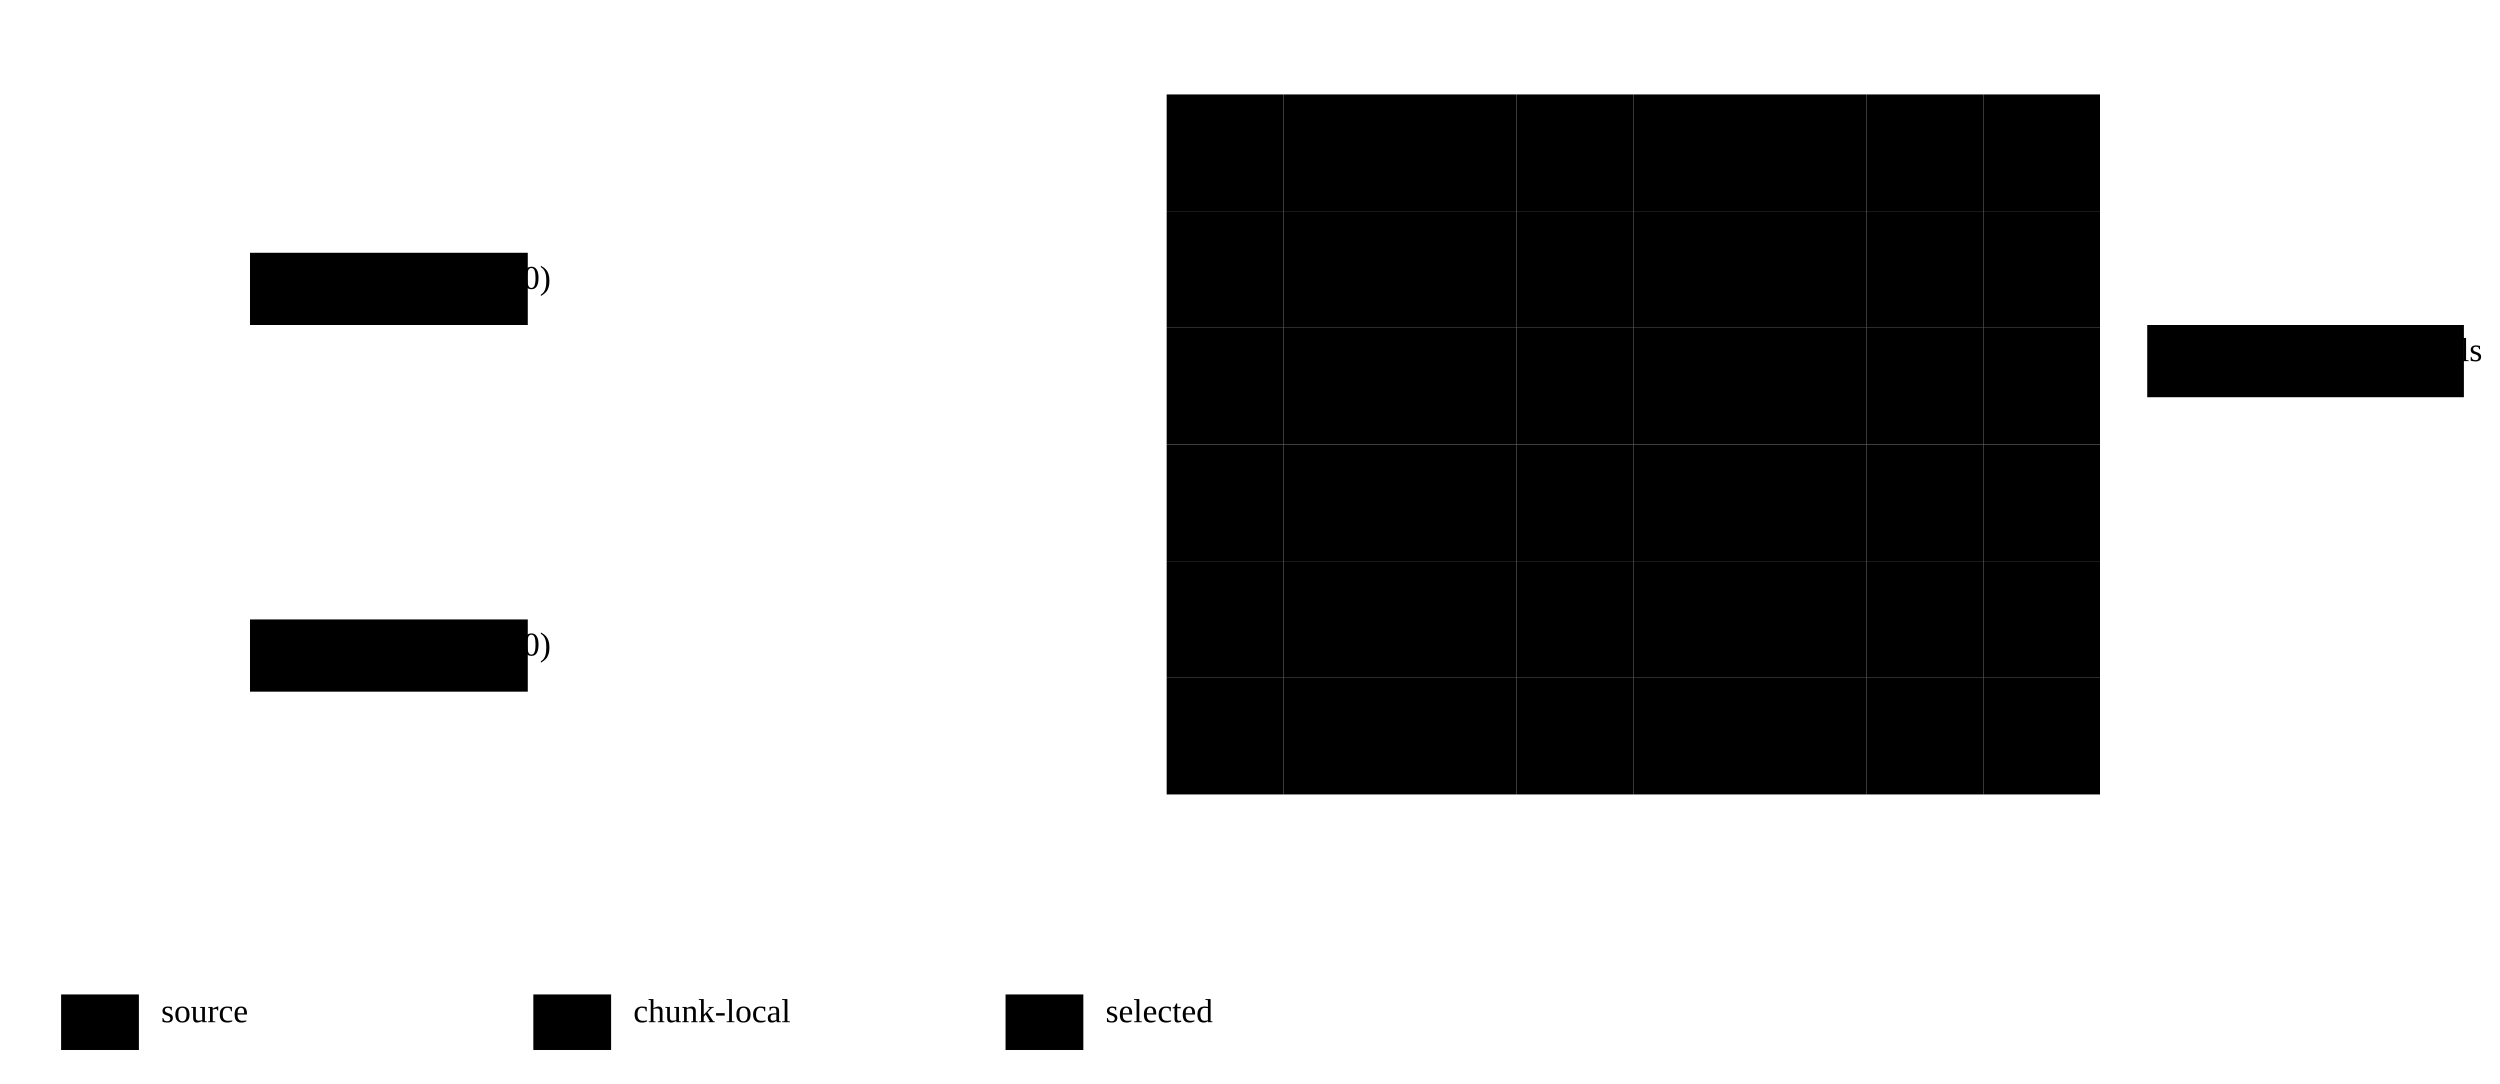
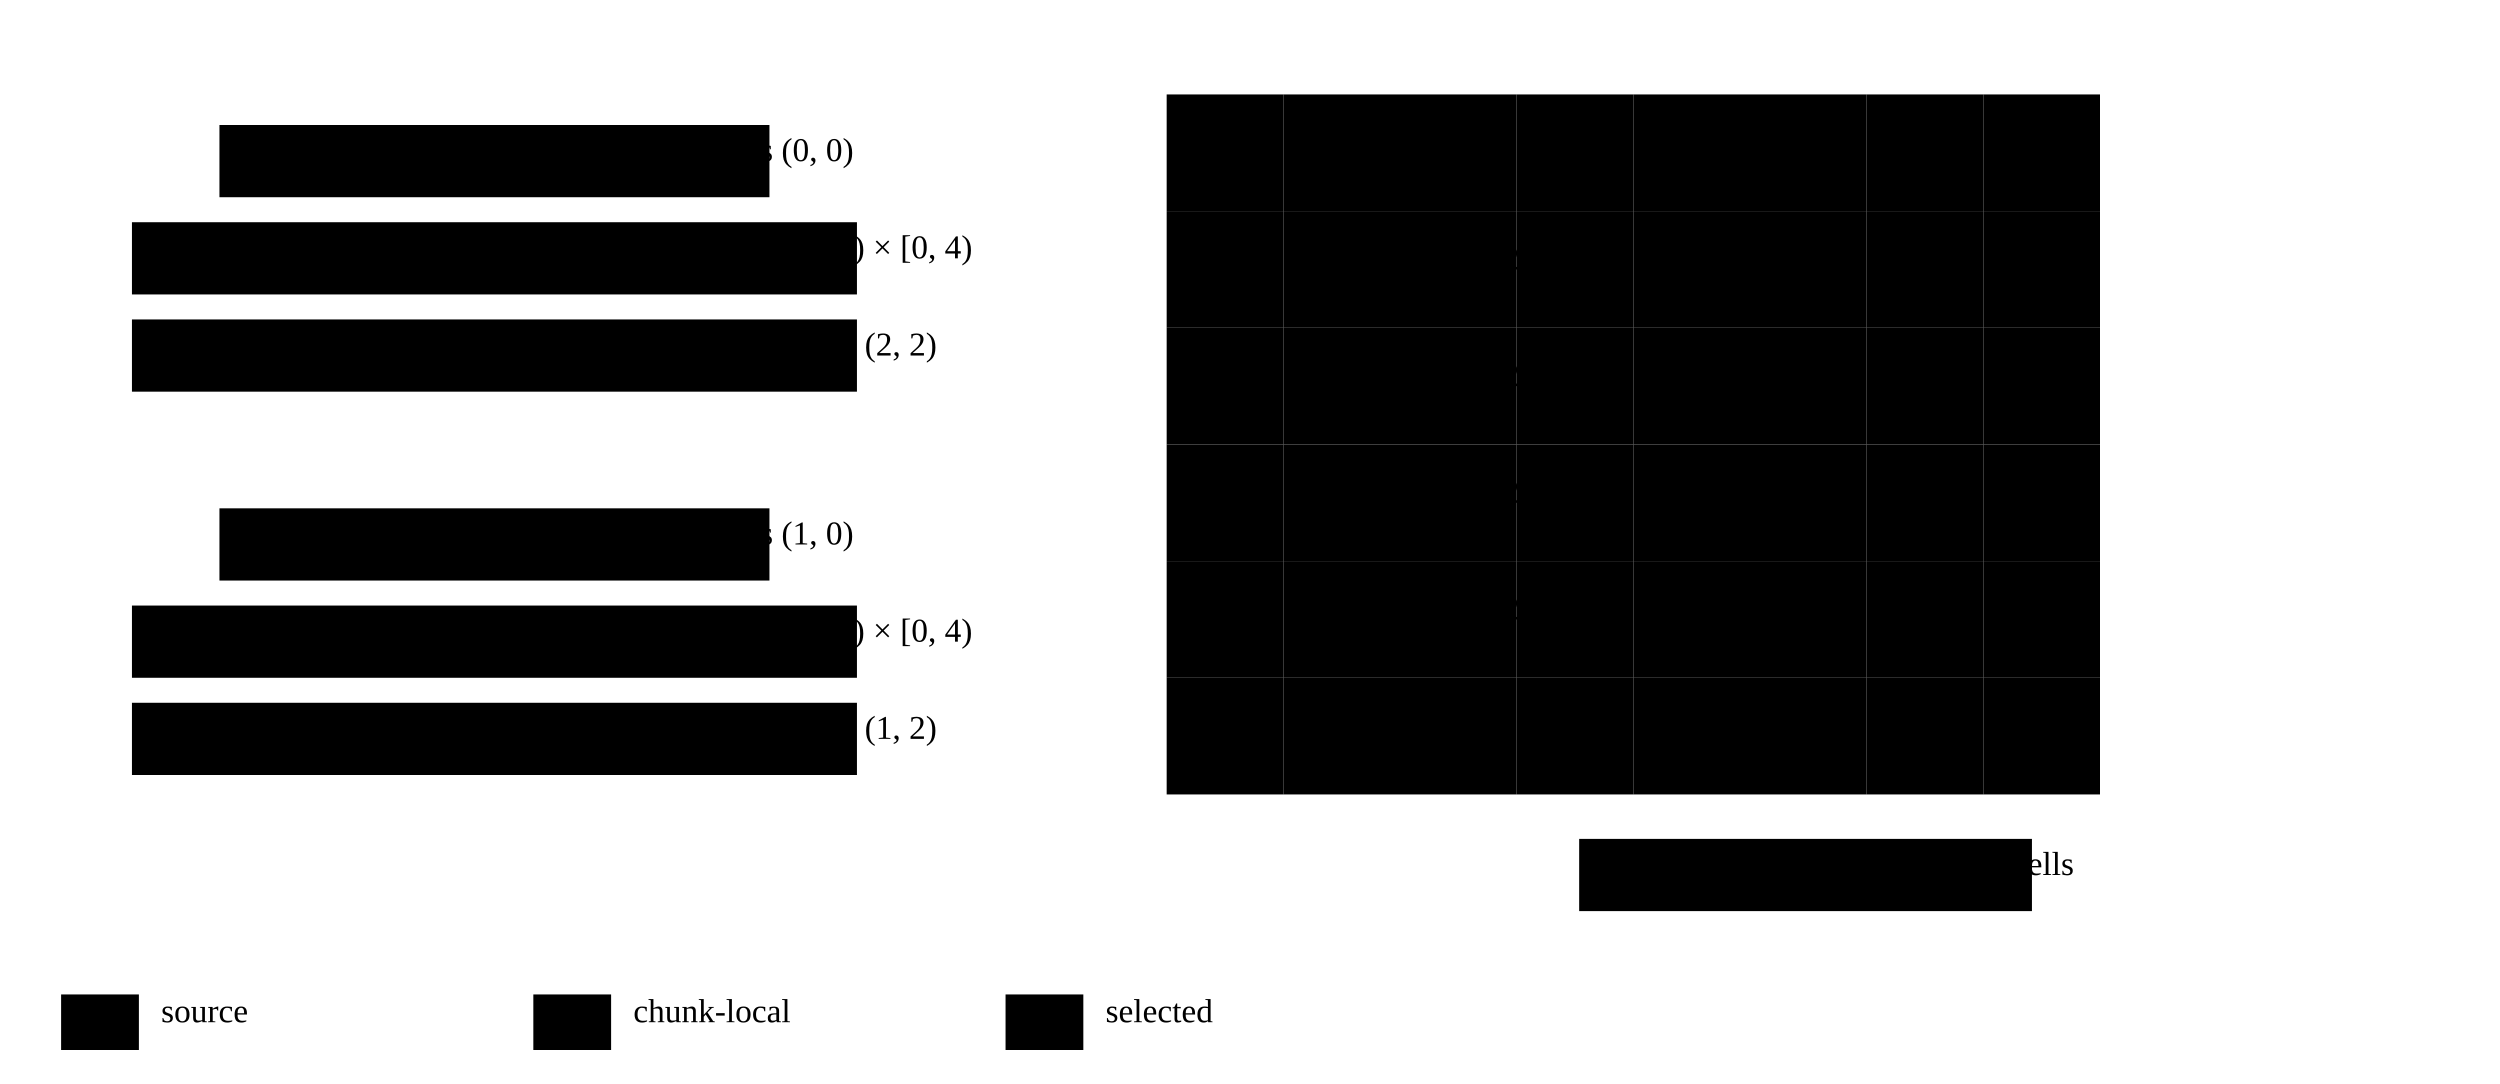
<svg xmlns="http://www.w3.org/2000/svg" aria-labelledby="chunk-overlay-title chunk-overlay-desc" class="zi-figure" role="img" viewBox="0 0 900 390">
  <defs>
    <marker id="chunk-overlay-arrowhead" markerHeight="7" markerWidth="7" orient="auto-start-reverse" refX="6" refY="3.5" viewBox="0 0 7 7">
      <path class="zi-arrowhead" d="M 0 0 L 7 3.5 L 0 7 z" />
    </marker>
  </defs>
  <g aria-label="source" class="zi-role-source" data-non-color-cue="source label + neutral single border" data-semantic-role="source" id="chunk-overlay-chunked-source">
    <rect class="zi-grid-cell" height="42" width="42" x="420" y="34" />
    <rect class="zi-grid-cell" height="42" width="42" x="462" y="34" />
    <rect class="zi-grid-cell" height="42" width="42" x="504" y="34" />
    <rect class="zi-grid-cell" height="42" width="42" x="546" y="34" />
    <rect class="zi-grid-cell" height="42" width="42" x="588" y="34" />
    <rect class="zi-grid-cell" height="42" width="42" x="630" y="34" />
    <rect class="zi-grid-cell" height="42" width="42" x="672" y="34" />
    <rect class="zi-grid-cell" height="42" width="42" x="714" y="34" />
    <rect class="zi-grid-cell" height="42" width="42" x="420" y="76" />
    <rect class="zi-grid-cell" height="42" width="42" x="462" y="76" />
-     <rect class="zi-grid-cell zi-role-selected" height="42" width="42" x="504" y="76" />
+     <g aria-label="selected coordinate (1, 2)" class="zi-role-selected zi-selected-cell" data-non-color-cue="coordinate label + heavy outline" data-semantic-role="selected" id="chunk-overlay-chunked-source-selected-1-2">
+       <rect class="zi-grid-cell zi-role-selected" height="42" width="42" x="504" y="76" />
+       <text class="zi-selected-coordinate-label" x="525.0" y="97.0">(1, 2)</text>
+     </g>
    <rect class="zi-grid-cell" height="42" width="42" x="546" y="76" />
    <rect class="zi-grid-cell" height="42" width="42" x="588" y="76" />
    <rect class="zi-grid-cell" height="42" width="42" x="630" y="76" />
    <rect class="zi-grid-cell" height="42" width="42" x="672" y="76" />
    <rect class="zi-grid-cell" height="42" width="42" x="714" y="76" />
    <rect class="zi-grid-cell" height="42" width="42" x="420" y="118" />
    <rect class="zi-grid-cell" height="42" width="42" x="462" y="118" />
-     <rect class="zi-grid-cell zi-role-selected" height="42" width="42" x="504" y="118" />
+     <g aria-label="selected coordinate (2, 2)" class="zi-role-selected zi-selected-cell" data-non-color-cue="coordinate label + heavy outline" data-semantic-role="selected" id="chunk-overlay-chunked-source-selected-2-2">
+       <rect class="zi-grid-cell zi-role-selected" height="42" width="42" x="504" y="118" />
+       <text class="zi-selected-coordinate-label" x="525.0" y="139.0">(2, 2)</text>
+     </g>
    <rect class="zi-grid-cell" height="42" width="42" x="546" y="118" />
    <rect class="zi-grid-cell" height="42" width="42" x="588" y="118" />
    <rect class="zi-grid-cell" height="42" width="42" x="630" y="118" />
    <rect class="zi-grid-cell" height="42" width="42" x="672" y="118" />
    <rect class="zi-grid-cell" height="42" width="42" x="714" y="118" />
    <rect class="zi-grid-cell" height="42" width="42" x="420" y="160" />
    <rect class="zi-grid-cell" height="42" width="42" x="462" y="160" />
-     <rect class="zi-grid-cell zi-role-selected" height="42" width="42" x="504" y="160" />
+     <g aria-label="selected coordinate (3, 2)" class="zi-role-selected zi-selected-cell" data-non-color-cue="coordinate label + heavy outline" data-semantic-role="selected" id="chunk-overlay-chunked-source-selected-3-2">
+       <rect class="zi-grid-cell zi-role-selected" height="42" width="42" x="504" y="160" />
+       <text class="zi-selected-coordinate-label" x="525.0" y="181.0">(3, 2)</text>
+     </g>
    <rect class="zi-grid-cell" height="42" width="42" x="546" y="160" />
    <rect class="zi-grid-cell" height="42" width="42" x="588" y="160" />
    <rect class="zi-grid-cell" height="42" width="42" x="630" y="160" />
    <rect class="zi-grid-cell" height="42" width="42" x="672" y="160" />
    <rect class="zi-grid-cell" height="42" width="42" x="714" y="160" />
    <rect class="zi-grid-cell" height="42" width="42" x="420" y="202" />
    <rect class="zi-grid-cell" height="42" width="42" x="462" y="202" />
-     <rect class="zi-grid-cell zi-role-selected" height="42" width="42" x="504" y="202" />
+     <g aria-label="selected coordinate (4, 2)" class="zi-role-selected zi-selected-cell" data-non-color-cue="coordinate label + heavy outline" data-semantic-role="selected" id="chunk-overlay-chunked-source-selected-4-2">
+       <rect class="zi-grid-cell zi-role-selected" height="42" width="42" x="504" y="202" />
+       <text class="zi-selected-coordinate-label" x="525.0" y="223.0">(4, 2)</text>
+     </g>
    <rect class="zi-grid-cell" height="42" width="42" x="546" y="202" />
    <rect class="zi-grid-cell" height="42" width="42" x="588" y="202" />
    <rect class="zi-grid-cell" height="42" width="42" x="630" y="202" />
    <rect class="zi-grid-cell" height="42" width="42" x="672" y="202" />
    <rect class="zi-grid-cell" height="42" width="42" x="714" y="202" />
    <rect class="zi-grid-cell" height="42" width="42" x="420" y="244" />
    <rect class="zi-grid-cell" height="42" width="42" x="462" y="244" />
    <rect class="zi-grid-cell" height="42" width="42" x="504" y="244" />
    <rect class="zi-grid-cell" height="42" width="42" x="546" y="244" />
    <rect class="zi-grid-cell" height="42" width="42" x="588" y="244" />
    <rect class="zi-grid-cell" height="42" width="42" x="630" y="244" />
    <rect class="zi-grid-cell" height="42" width="42" x="672" y="244" />
    <rect class="zi-grid-cell" height="42" width="42" x="714" y="244" />
    <line class="zi-chunk-boundary" x1="588" x2="588" y1="34" y2="286" />
    <line class="zi-chunk-boundary" x1="420" x2="756" y1="160" y2="160" />
  </g>
-   <g aria-label="chunk-local" class="zi-role-chunk-local" data-non-color-cue="chunk-local label + dashed border" data-semantic-role="chunk-local" id="chunk-overlay-chunk-zero">
-     <rect height="26" width="100" x="90.0" y="91" />
-     <text x="140" y="104">chunk (0, 0)</text>
+   <g aria-label="source" class="zi-role-source" data-non-color-cue="source label + neutral single border" data-semantic-role="source" id="chunk-overlay-chunk-zero-coords">
+     <rect height="26" width="198" x="79.0" y="45" />
+     <text x="178" y="58">global chunk_coords (0, 0)</text>
  </g>
-   <g aria-label="chunk-local" class="zi-role-chunk-local" data-non-color-cue="chunk-local label + dashed border" data-semantic-role="chunk-local" id="chunk-overlay-chunk-one">
-     <rect height="26" width="100" x="90.0" y="223" />
-     <text x="140" y="236">chunk (1, 0)</text>
+   <g aria-label="source" class="zi-role-source" data-non-color-cue="source label + neutral single border" data-semantic-role="source" id="chunk-overlay-chunk-zero-domain">
+     <rect height="26" width="261" x="47.5" y="80" />
+     <text x="178" y="93">global chunk_domain [0, 3) × [0, 4)</text>
+   </g>
+   <g aria-label="chunk-local" class="zi-role-chunk-local" data-non-color-cue="chunk-local label + dashed border" data-semantic-role="chunk-local" id="chunk-overlay-chunk-zero-local">
+     <rect height="26" width="261" x="47.5" y="115" />
+     <text x="178" y="128">chunk-local selected (1, 2), (2, 2)</text>
+   </g>
+   <g aria-label="source" class="zi-role-source" data-non-color-cue="source label + neutral single border" data-semantic-role="source" id="chunk-overlay-chunk-one-coords">
+     <rect height="26" width="198" x="79.0" y="183" />
+     <text x="178" y="196">global chunk_coords (1, 0)</text>
+   </g>
+   <g aria-label="source" class="zi-role-source" data-non-color-cue="source label + neutral single border" data-semantic-role="source" id="chunk-overlay-chunk-one-domain">
+     <rect height="26" width="261" x="47.5" y="218" />
+     <text x="178" y="231">global chunk_domain [3, 6) × [0, 4)</text>
+   </g>
+   <g aria-label="chunk-local" class="zi-role-chunk-local" data-non-color-cue="chunk-local label + dashed border" data-semantic-role="chunk-local" id="chunk-overlay-chunk-one-local">
+     <rect height="26" width="261" x="47.5" y="253" />
+     <text x="178" y="266">chunk-local selected (0, 2), (1, 2)</text>
  </g>
  <g aria-label="selected" class="zi-role-selected" data-non-color-cue="coordinate label + heavy outline" data-semantic-role="selected" id="chunk-overlay-selection-label">
-     <rect height="26" width="114" x="773.0" y="117" />
-     <text x="830" y="130">selected cells</text>
+     <rect height="26" width="163" x="568.5" y="302" />
+     <text x="650" y="315">selected global cells</text>
  </g>
  <g aria-label="Visible semantic role legend" class="zi-legend" id="chunk-overlay-legend">
    <g aria-label="source" class="zi-role-source" data-non-color-cue="source label + neutral single border" data-semantic-role="source" id="chunk-overlay-legend-source">
      <rect class="zi-cue-swatch" height="20" width="28" x="22" y="358" />
      <text aria-label="source" class="zi-role-label" data-non-color-cue="source label + neutral single border" data-semantic-role="source" x="58" y="368">source</text>
    </g>
    <g aria-label="chunk-local" class="zi-role-chunk-local" data-non-color-cue="chunk-local label + dashed border" data-semantic-role="chunk-local" id="chunk-overlay-legend-chunk-local">
      <rect class="zi-cue-swatch" height="20" width="28" x="192" y="358" />
      <text aria-label="chunk-local" class="zi-role-label" data-non-color-cue="chunk-local label + dashed border" data-semantic-role="chunk-local" x="228" y="368">chunk-local</text>
    </g>
    <g aria-label="selected" class="zi-role-selected" data-non-color-cue="coordinate label + heavy outline" data-semantic-role="selected" id="chunk-overlay-legend-selected">
      <rect class="zi-cue-swatch" height="20" width="28" x="362" y="358" />
      <text aria-label="selected" class="zi-role-label" data-non-color-cue="coordinate label + heavy outline" data-semantic-role="selected" x="398" y="368">selected</text>
    </g>
  </g>
</svg>
